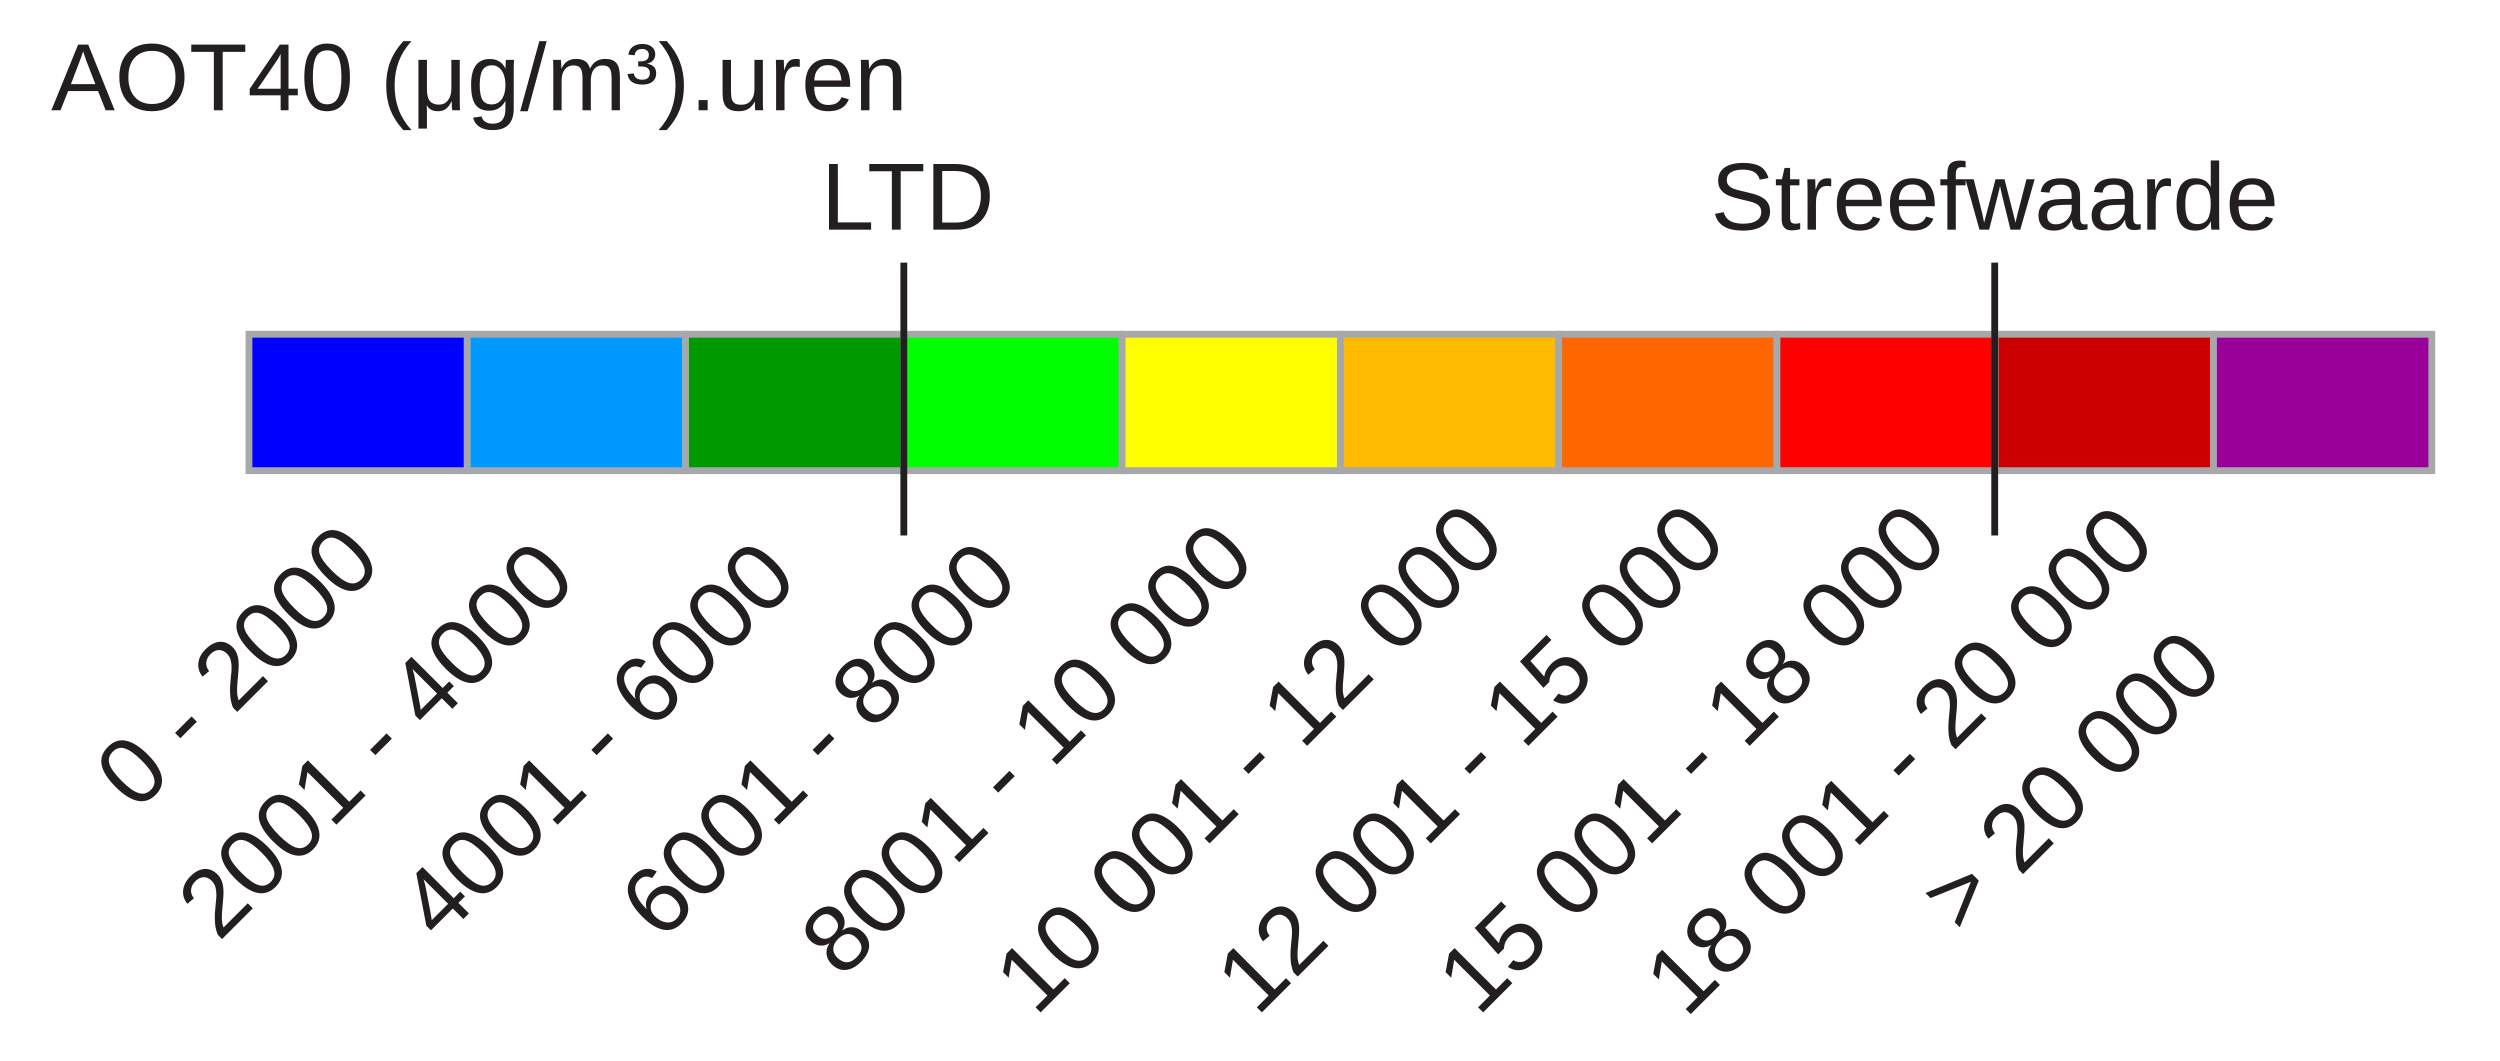
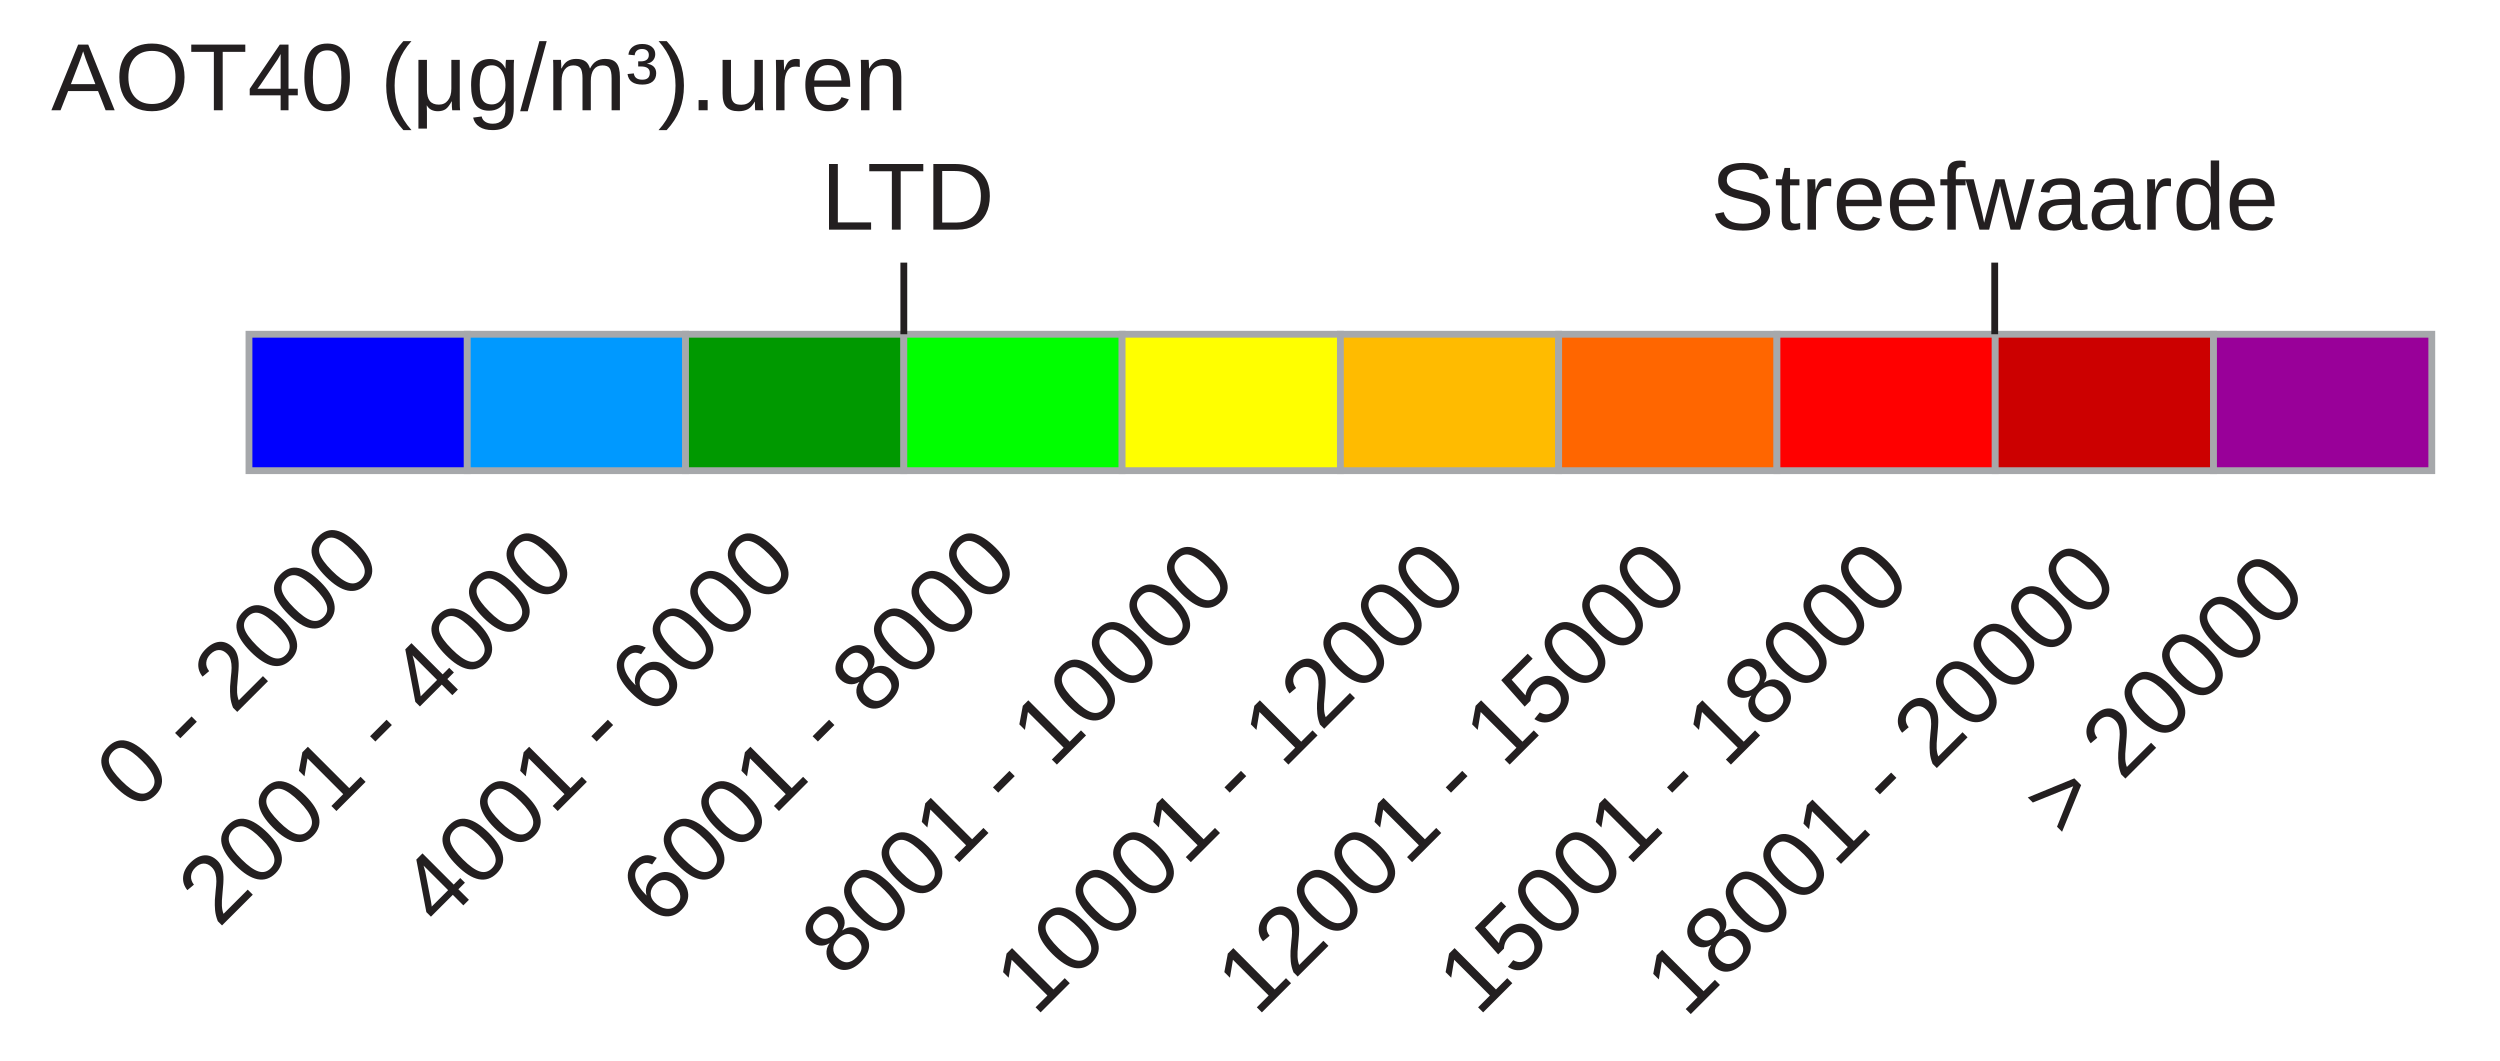
<svg xmlns="http://www.w3.org/2000/svg" version="1.1" id="Layer_1" x="0px" y="0px" width="366.5px" height="155.5px" viewBox="0 0 366.5 155.5" enable-background="new 0 0 366.5 155.5" xml:space="preserve">
  <rect x="36.5" y="49" fill="#0000FF" stroke="#A6A8AB" stroke-miterlimit="10" width="32" height="20" />
  <rect x="68.5" y="49" fill="#0099FF" stroke="#A6A8AB" stroke-miterlimit="10" width="32" height="20" />
  <rect x="100.5" y="49" fill="#009900" stroke="#A6A8AB" stroke-miterlimit="10" width="32" height="20" />
  <rect x="132.5" y="49" fill="#00FF00" stroke="#A6A8AB" stroke-miterlimit="10" width="32" height="20" />
  <rect x="164.5" y="49" fill="#FFFF00" stroke="#A6A8AB" stroke-miterlimit="10" width="32" height="20" />
  <rect x="196.5" y="49" fill="#FFBB00" stroke="#A6A8AB" stroke-miterlimit="10" width="32" height="20" />
  <rect x="228.5" y="49" fill="#FF6600" stroke="#A6A8AB" stroke-miterlimit="10" width="32" height="20" />
  <rect x="260.5" y="49" fill="#FF0000" stroke="#A6A8AB" stroke-miterlimit="10" width="32" height="20" />
  <rect x="292.5" y="49" fill="#CC0000" stroke="#A6A8AB" stroke-miterlimit="10" width="32" height="20" />
  <rect x="324.5" y="49" fill="#990099" stroke="#A6A8AB" stroke-miterlimit="10" width="32" height="20" />
  <text transform="matrix(0.7071 -0.7071 0.7071 0.7071 19.9805 119.166)" fill="#231F20" font-family="Arial" font-size="14">0 - 2000</text>
  <text transform="matrix(1 0 0 1 7.5 16.1665)" fill="#231F20" font-family="Arial" font-size="14">AOT40 (μg/m³).uren</text>
  <text transform="matrix(1 0 0 1 250.79 33.6665)" fill="#231F20" font-family="Arial" font-size="14">Streefwaarde</text>
-   <line fill="none" stroke="#231F20" stroke-miterlimit="10" x1="292.425" y1="38.5" x2="292.425" y2="78.5" />
-   <text transform="matrix(1 0 0 1 439.6953 283.4648)" font-family="'MyriadPro-Regular'" font-size="12">³μ</text>
-   <text transform="matrix(0.7071 -0.7071 0.7071 0.7071 32.0527 138.166)" fill="#231F20" font-family="Arial" font-size="14">2001 - 4000</text>
-   <text transform="matrix(0.7071 -0.7071 0.7071 0.7071 64.4902 138.166)" fill="#231F20" font-family="Arial" font-size="14">4001 - 6000</text>
-   <text transform="matrix(0.7071 -0.7071 0.7071 0.7071 96.9277 138.166)" fill="#231F20" font-family="Arial" font-size="14">6001 - 8000</text>
-   <text transform="matrix(0.7071 -0.7071 0.7071 0.7071 123.3662 143.6602)" fill="#231F20" font-family="Arial" font-size="14">8001 - 10 000</text>
-   <text transform="matrix(0.7071 -0.7071 0.7071 0.7071 151.8027 149.166)" fill="#231F20" font-family="Arial" font-size="14">10 001 - 12 000</text>
-   <text transform="matrix(0.7071 -0.7071 0.7071 0.7071 184.2402 149.166)" fill="#231F20" font-family="Arial" font-size="14">12 001 - 15 000</text>
-   <text transform="matrix(0.7071 -0.7071 0.7071 0.7071 216.6777 149.166)" fill="#231F20" font-family="Arial" font-size="14">15 001 - 18 000</text>
-   <text transform="matrix(0.7071 -0.7071 0.7071 0.7071 247.1152 149.416)" fill="#231F20" font-family="Arial" font-size="14">18 001 - 20 000</text>
-   <text transform="matrix(0.7071 -0.7071 0.7071 0.7071 287.5527 137.166)" fill="#231F20" font-family="Arial" font-size="14">&gt; 20 000</text>
-   <line fill="none" stroke="#231F20" stroke-miterlimit="10" x1="132.5" y1="38.5" x2="132.5" y2="78.5" />
+   <line fill="none" stroke="#231F20" stroke-miterlimit="10" x1="292.425" y1="38.5" x2="292.425" y2="49" />
+   <text transform="matrix(0.7071 -0.7071 0.7071 0.7071 32.0527 136.166)" fill="#231F20" font-family="Arial" font-size="14">2001 - 4000</text>
+   <text transform="matrix(0.7071 -0.7071 0.7071 0.7071 64.4902 136.166)" fill="#231F20" font-family="Arial" font-size="14">4001 - 6000</text>
+   <text transform="matrix(0.7071 -0.7071 0.7071 0.7071 96.9277 136.166)" fill="#231F20" font-family="Arial" font-size="14">6001 - 8000</text>
+   <text transform="matrix(0.7071 -0.7071 0.7071 0.7071 123.3662 143.6602)" fill="#231F20" font-family="Arial" font-size="14">8001 - 10000</text>
+   <text transform="matrix(0.7071 -0.7071 0.7071 0.7071 151.8027 149.166)" fill="#231F20" font-family="Arial" font-size="14">10001 - 12000</text>
+   <text transform="matrix(0.7071 -0.7071 0.7071 0.7071 184.2402 149.166)" fill="#231F20" font-family="Arial" font-size="14">12001 - 15000</text>
+   <text transform="matrix(0.7071 -0.7071 0.7071 0.7071 216.6777 149.166)" fill="#231F20" font-family="Arial" font-size="14">15001 - 18000</text>
+   <text transform="matrix(0.7071 -0.7071 0.7071 0.7071 247.1152 149.416)" fill="#231F20" font-family="Arial" font-size="14">18001 - 20000</text>
+   <text transform="matrix(0.7071 -0.7071 0.7071 0.7071 302.5527 123.166)" fill="#231F20" font-family="Arial" font-size="14">&gt; 20000</text>
+   <line fill="none" stroke="#231F20" stroke-miterlimit="10" x1="132.5" y1="38.5" x2="132.5" y2="49" />
  <text transform="matrix(1 0 0 1 120.375 33.6665)" fill="#231F20" font-family="Arial" font-size="14">LTD</text>
</svg>
